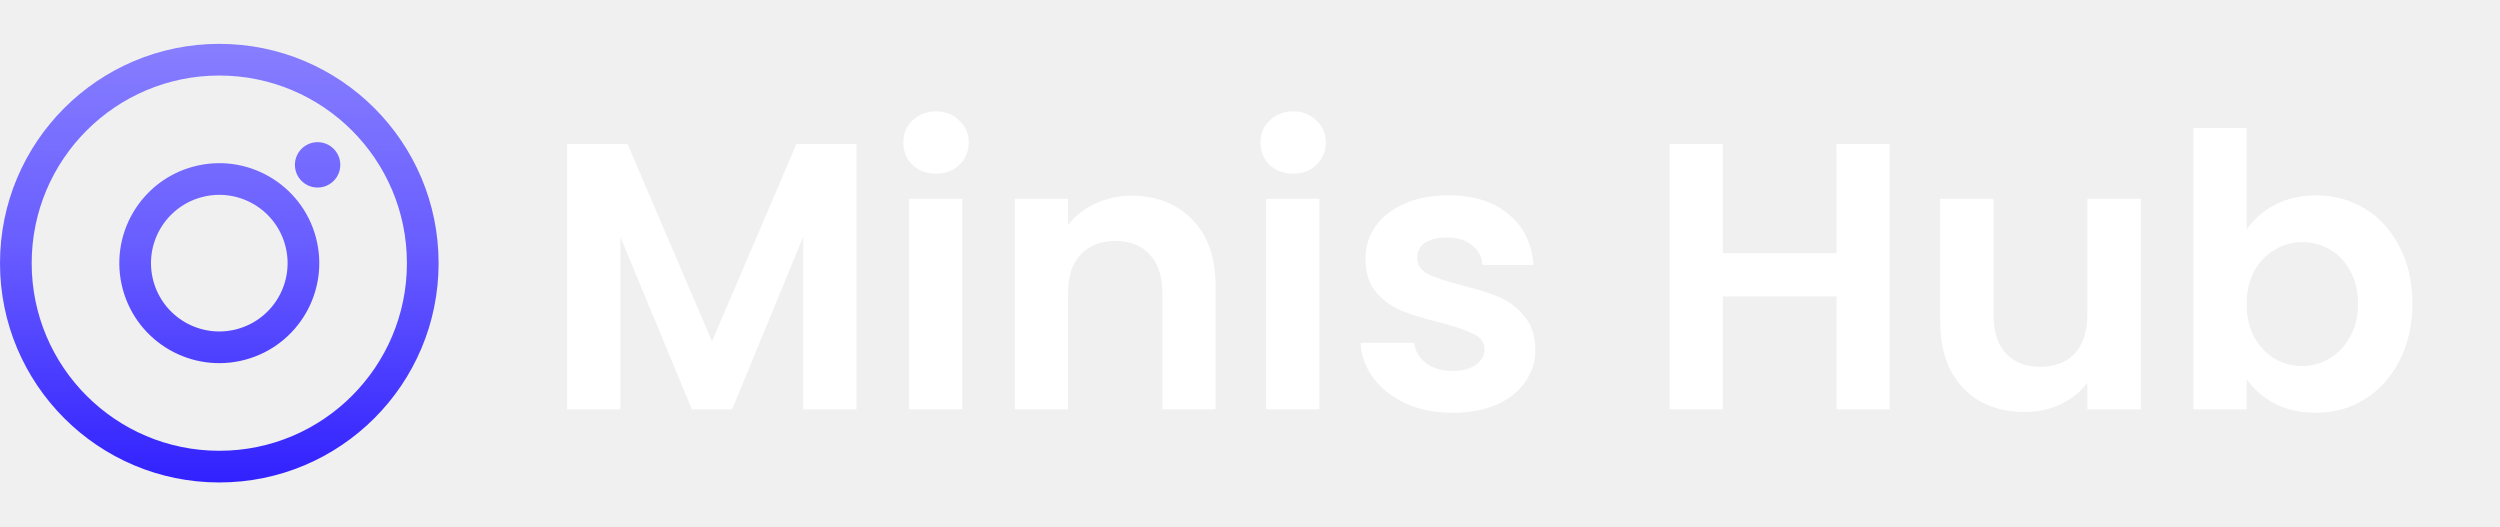
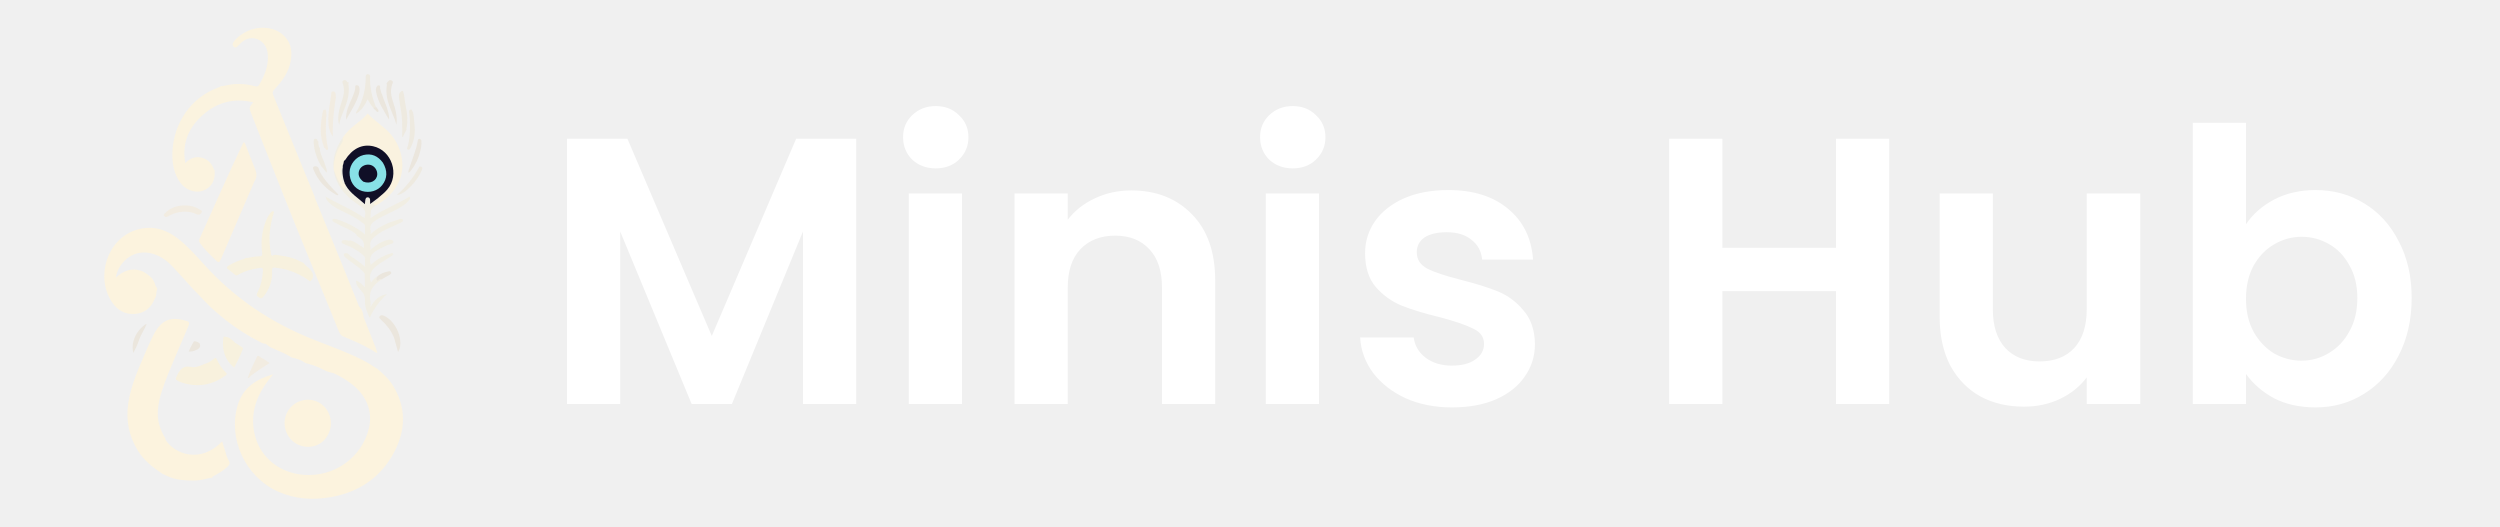
- <svg xmlns="http://www.w3.org/2000/svg" width="171" height="36" viewBox="0 0 171 36" fill="none">
-   <g clip-path="url(#clip0_1569_2)">
-     <path fill-rule="evenodd" clip-rule="evenodd" d="M27.833 18C27.833 25.088 22.088 30.833 15 30.833C7.912 30.833 2.167 25.088 2.167 18C2.167 10.912 7.912 5.167 15 5.167C22.088 5.167 27.833 10.912 27.833 18ZM30 18C30 26.284 23.284 33 15 33C6.716 33 0 26.284 0 18C0 9.716 6.716 3 15 3C23.284 3 30 9.716 30 18ZM23.276 11.276C23.276 12.133 22.581 12.828 21.724 12.828C20.867 12.828 20.172 12.133 20.172 11.276C20.172 10.419 20.867 9.724 21.724 9.724C22.581 9.724 23.276 10.419 23.276 11.276ZM10.488 19.209C11.156 21.701 13.717 23.18 16.209 22.512C18.701 21.844 20.18 19.283 19.512 16.791C18.844 14.299 16.283 12.82 13.791 13.488C11.299 14.156 9.82 16.717 10.488 19.209ZM8.395 19.77C9.372 23.418 13.122 25.582 16.77 24.605C20.417 23.627 22.582 19.878 21.605 16.23C20.627 12.582 16.878 10.418 13.23 11.395C9.582 12.373 7.418 16.122 8.395 19.77Z" fill="url(#paint0_linear_1569_2)" />
-     <path d="M58.58 9.852V28H54.94V16.196L50.078 28H47.322L42.434 16.196V28H38.794V9.852H42.928L48.7 23.346L54.472 9.852H58.58ZM64.025 11.88C63.383 11.88 62.846 11.681 62.413 11.282C61.997 10.866 61.789 10.355 61.789 9.748C61.789 9.141 61.997 8.639 62.413 8.24C62.846 7.824 63.383 7.616 64.025 7.616C64.666 7.616 65.195 7.824 65.611 8.24C66.044 8.639 66.261 9.141 66.261 9.748C66.261 10.355 66.044 10.866 65.611 11.282C65.195 11.681 64.666 11.88 64.025 11.88ZM65.819 13.596V28H62.179V13.596H65.819ZM77.397 13.388C79.113 13.388 80.5 13.934 81.557 15.026C82.614 16.101 83.143 17.609 83.143 19.55V28H79.503V20.044C79.503 18.9 79.217 18.025 78.645 17.418C78.073 16.794 77.293 16.482 76.305 16.482C75.3 16.482 74.502 16.794 73.913 17.418C73.341 18.025 73.055 18.9 73.055 20.044V28H69.415V13.596H73.055V15.39C73.54 14.766 74.156 14.281 74.901 13.934C75.664 13.57 76.496 13.388 77.397 13.388ZM88.451 11.88C87.809 11.88 87.272 11.681 86.838 11.282C86.422 10.866 86.215 10.355 86.215 9.748C86.215 9.141 86.422 8.639 86.838 8.24C87.272 7.824 87.809 7.616 88.451 7.616C89.092 7.616 89.621 7.824 90.037 8.24C90.47 8.639 90.686 9.141 90.686 9.748C90.686 10.355 90.47 10.866 90.037 11.282C89.621 11.681 89.092 11.88 88.451 11.88ZM90.245 13.596V28H86.605V13.596H90.245ZM99.353 28.234C98.174 28.234 97.117 28.026 96.181 27.61C95.245 27.177 94.499 26.596 93.945 25.868C93.407 25.14 93.113 24.334 93.061 23.45H96.727C96.796 24.005 97.065 24.464 97.533 24.828C98.018 25.192 98.616 25.374 99.327 25.374C100.02 25.374 100.558 25.235 100.939 24.958C101.338 24.681 101.537 24.325 101.537 23.892C101.537 23.424 101.294 23.077 100.809 22.852C100.341 22.609 99.587 22.349 98.547 22.072C97.472 21.812 96.588 21.543 95.895 21.266C95.219 20.989 94.629 20.564 94.127 19.992C93.641 19.42 93.399 18.649 93.399 17.678C93.399 16.881 93.624 16.153 94.075 15.494C94.543 14.835 95.201 14.315 96.051 13.934C96.918 13.553 97.931 13.362 99.093 13.362C100.809 13.362 102.178 13.795 103.201 14.662C104.224 15.511 104.787 16.664 104.891 18.12H101.407C101.355 17.548 101.112 17.097 100.679 16.768C100.263 16.421 99.7 16.248 98.989 16.248C98.33 16.248 97.819 16.369 97.455 16.612C97.108 16.855 96.935 17.193 96.935 17.626C96.935 18.111 97.177 18.484 97.663 18.744C98.148 18.987 98.902 19.238 99.925 19.498C100.965 19.758 101.823 20.027 102.499 20.304C103.175 20.581 103.756 21.015 104.241 21.604C104.744 22.176 105.004 22.939 105.021 23.892C105.021 24.724 104.787 25.469 104.319 26.128C103.868 26.787 103.21 27.307 102.343 27.688C101.494 28.052 100.497 28.234 99.353 28.234ZM129.258 9.852V28H125.618V20.278H117.844V28H114.204V9.852H117.844V17.314H125.618V9.852H129.258ZM146.439 13.596V28H142.773V26.18C142.305 26.804 141.69 27.298 140.927 27.662C140.182 28.009 139.367 28.182 138.483 28.182C137.356 28.182 136.36 27.948 135.493 27.48C134.626 26.995 133.942 26.293 133.439 25.374C132.954 24.438 132.711 23.329 132.711 22.046V13.596H136.351V21.526C136.351 22.67 136.637 23.554 137.209 24.178C137.781 24.785 138.561 25.088 139.549 25.088C140.554 25.088 141.343 24.785 141.915 24.178C142.487 23.554 142.773 22.67 142.773 21.526V13.596H146.439ZM153.67 15.702C154.138 15.009 154.78 14.445 155.594 14.012C156.426 13.579 157.371 13.362 158.428 13.362C159.659 13.362 160.768 13.665 161.756 14.272C162.762 14.879 163.55 15.745 164.122 16.872C164.712 17.981 165.006 19.273 165.006 20.746C165.006 22.219 164.712 23.528 164.122 24.672C163.55 25.799 162.762 26.674 161.756 27.298C160.768 27.922 159.659 28.234 158.428 28.234C157.354 28.234 156.409 28.026 155.594 27.61C154.797 27.177 154.156 26.622 153.67 25.946V28H150.03V8.76H153.67V15.702ZM161.288 20.746C161.288 19.879 161.106 19.134 160.742 18.51C160.396 17.869 159.928 17.383 159.338 17.054C158.766 16.725 158.142 16.56 157.466 16.56C156.808 16.56 156.184 16.733 155.594 17.08C155.022 17.409 154.554 17.895 154.19 18.536C153.844 19.177 153.67 19.931 153.67 20.798C153.67 21.665 153.844 22.419 154.19 23.06C154.554 23.701 155.022 24.195 155.594 24.542C156.184 24.871 156.808 25.036 157.466 25.036C158.142 25.036 158.766 24.863 159.338 24.516C159.928 24.169 160.396 23.675 160.742 23.034C161.106 22.393 161.288 21.63 161.288 20.746Z" fill="white" />
+ <svg xmlns="http://www.w3.org/2000/svg" width="860" height="181" viewBox="0 0 860 181" fill="none">
+   <g clip-path="url(#clip0_1621_41)">
+     <path d="M294.527 47.728V138.972H276.226V79.624L251.781 138.972H237.925L213.349 79.624V138.972H195.048V47.728H215.832L244.853 115.573L273.873 47.728H294.527ZM321.902 57.924C318.678 57.924 315.976 56.922 313.798 54.918C311.706 52.826 310.66 50.255 310.66 47.205C310.66 44.155 311.706 41.628 313.798 39.623C315.976 37.532 318.678 36.486 321.902 36.486C325.127 36.486 327.785 37.532 329.876 39.623C332.055 41.628 333.144 44.155 333.144 47.205C333.144 50.255 332.055 52.826 329.876 54.918C327.785 56.922 325.127 57.924 321.902 57.924ZM330.922 66.552V138.972H312.621V66.552H330.922ZM389.135 65.506C397.763 65.506 404.735 68.251 410.051 73.742C415.367 79.145 418.025 86.727 418.025 96.487V138.972H399.724V98.971C399.724 93.219 398.286 88.818 395.41 85.768C392.534 82.631 388.613 81.062 383.645 81.062C378.591 81.062 374.582 82.631 371.619 85.768C368.743 88.818 367.305 93.219 367.305 98.971V138.972H349.004V66.552H367.305V75.572C369.745 72.435 372.839 69.994 376.586 68.251C380.421 66.421 384.604 65.506 389.135 65.506ZM444.71 57.924C441.485 57.924 438.784 56.922 436.605 54.918C434.513 52.826 433.468 50.255 433.468 47.205C433.468 44.155 434.513 41.628 436.605 39.623C438.784 37.532 441.485 36.486 444.71 36.486C447.934 36.486 450.592 37.532 452.684 39.623C454.862 41.628 455.952 44.155 455.952 47.205C455.952 50.255 454.862 52.826 452.684 54.918C450.592 56.922 447.934 57.924 444.71 57.924ZM453.73 66.552V138.972H435.428V66.552H453.73ZM499.524 140.149C493.598 140.149 488.282 139.103 483.576 137.011C478.87 134.833 475.123 131.913 472.334 128.253C469.632 124.593 468.151 120.54 467.889 116.096H486.321C486.67 118.885 488.021 121.194 490.374 123.024C492.814 124.854 495.82 125.769 499.393 125.769C502.879 125.769 505.581 125.072 507.498 123.678C509.503 122.283 510.505 120.497 510.505 118.318C510.505 115.965 509.285 114.222 506.845 113.089C504.492 111.869 500.701 110.562 495.472 109.168C490.069 107.86 485.624 106.509 482.138 105.115C478.739 103.721 475.776 101.586 473.249 98.71C470.809 95.834 469.589 91.956 469.589 87.075C469.589 83.067 470.722 79.406 472.988 76.095C475.341 72.783 478.652 70.169 482.922 68.251C487.28 66.334 492.378 65.376 498.217 65.376C506.845 65.376 513.729 67.554 518.871 71.912C524.013 76.182 526.845 81.977 527.368 89.298H509.851C509.59 86.422 508.37 84.156 506.191 82.5C504.099 80.757 501.267 79.886 497.694 79.886C494.382 79.886 491.812 80.496 489.981 81.716C488.239 82.936 487.367 84.635 487.367 86.814C487.367 89.254 488.587 91.128 491.027 92.435C493.467 93.655 497.258 94.919 502.4 96.226C507.629 97.533 511.943 98.884 515.342 100.278C518.74 101.673 521.66 103.851 524.1 106.815C526.627 109.69 527.934 113.525 528.022 118.318C528.022 122.501 526.845 126.249 524.492 129.56C522.226 132.872 518.915 135.486 514.557 137.404C510.287 139.234 505.276 140.149 499.524 140.149ZM649.881 47.728V138.972H631.58V100.148H592.494V138.972H574.193V47.728H592.494V85.245H631.58V47.728H649.881ZM736.262 66.552V138.972H717.83V129.822C715.477 132.959 712.384 135.443 708.549 137.273C704.802 139.016 700.706 139.887 696.261 139.887C690.596 139.887 685.585 138.711 681.228 136.358C676.871 133.918 673.428 130.388 670.901 125.769C668.461 121.063 667.241 115.486 667.241 109.037V66.552H685.542V106.422C685.542 112.174 686.98 116.619 689.856 119.756C692.732 122.806 696.653 124.331 701.621 124.331C706.675 124.331 710.641 122.806 713.516 119.756C716.392 116.619 717.83 112.174 717.83 106.422V66.552H736.262ZM772.62 77.141C774.973 73.655 778.198 70.822 782.294 68.644C786.477 66.465 791.226 65.376 796.542 65.376C802.73 65.376 808.307 66.901 813.275 69.951C818.329 73.001 822.295 77.358 825.171 83.023C828.134 88.6 829.615 95.093 829.615 102.501C829.615 109.908 828.134 116.488 825.171 122.24C822.295 127.904 818.329 132.305 813.275 135.443C808.307 138.58 802.73 140.149 796.542 140.149C791.139 140.149 786.39 139.103 782.294 137.011C778.285 134.833 775.06 132.044 772.62 128.645V138.972H754.319V42.238H772.62V77.141ZM810.922 102.501C810.922 98.143 810.007 94.396 808.177 91.259C806.434 88.034 804.081 85.594 801.118 83.938C798.242 82.282 795.104 81.454 791.706 81.454C788.394 81.454 785.257 82.326 782.294 84.069C779.418 85.725 777.065 88.165 775.235 91.389C773.492 94.614 772.62 98.405 772.62 102.762C772.62 107.12 773.492 110.91 775.235 114.135C777.065 117.359 779.418 119.843 782.294 121.586C785.257 123.242 788.394 124.07 791.706 124.07C795.104 124.07 798.242 123.198 801.118 121.455C804.081 119.712 806.434 117.229 808.177 114.004C810.007 110.78 810.922 106.945 810.922 102.501Z" fill="white" />
+     <path d="M129.497 70.466C127.518 71.909 127.518 71.909 127.459 75.012C128.547 74.323 129.542 73.6 130.618 73.031C133.142 71.697 135.708 70.442 138.249 69.139C138.892 68.809 139.491 68.393 140.136 68.068C140.411 67.93 140.692 67.4 141.038 67.838C141.305 68.176 140.958 68.521 140.749 68.803C139.716 70.207 138.25 71.053 136.765 71.876C134.375 73.2 131.796 74.147 129.478 75.631C128.051 76.545 126.973 77.476 127.485 79.368C127.571 79.69 127.464 80.064 127.437 80.589C130.194 77.951 133.473 76.6 136.91 75.56C137.475 75.389 138.323 75.031 138.554 75.597C138.856 76.338 137.908 76.559 137.379 76.823C134.758 78.127 131.94 79.032 129.585 80.876C128.198 81.962 126.895 82.981 127.477 85.035C127.544 85.274 127.39 85.576 127.306 86.021C129.197 84.394 131.077 83.021 133.528 82.519C133.784 82.464 133.967 82.458 134.239 82.426C134.771 82.57 135.371 82.645 135.329 83.269C135.293 83.81 134.68 83.827 134.309 83.957C132.668 84.529 131.133 85.287 129.628 86.161C127.867 87.182 126.914 88.493 127.423 90.682C127.56 90.817 127.312 91.038 127.623 91.045C129.606 89.222 131.837 87.909 134.404 87.181C134.698 87.097 135.056 86.856 135.237 87.278C135.37 87.588 135.051 87.787 134.833 87.944C134.344 88.296 133.835 88.62 133.327 88.944C132.48 89.485 131.615 89.999 130.78 90.556C128.424 92.129 126.485 93.921 127.598 97.183C128.171 96.518 128.762 95.721 129.668 95.138C129.845 95.992 130.748 95.608 131.167 96.073C131.107 96.215 131.061 96.287 130.996 96.329C128.275 98.076 126.688 100.354 127.43 103.772C127.537 104.264 127.445 104.799 127.445 105.635C128.808 103.182 130.517 101.6 133.118 101.177C130.556 103.451 128.624 106.161 127.179 109.334C126.239 107.336 125.381 105.428 125.567 103.256C125.671 102.044 125.241 101.12 124.44 100.212C123.537 99.188 122.426 98.205 122.468 96.51C123.765 96.91 124.552 97.859 125.511 98.788C125.511 97.292 125.528 95.911 125.503 94.531C125.492 93.967 125.069 93.607 124.705 93.231C123.096 91.574 121.081 90.43 119.329 88.955C118.834 88.539 118.117 88.234 118.293 87.313C119.271 86.799 119.88 87.258 120.46 88.048C122.283 89.149 123.928 90.341 125.576 91.749C125.576 90.757 125.577 89.818 125.575 88.879C125.574 88.391 125.271 88.099 124.934 87.787C123.256 86.236 121.284 85.186 119.184 84.343C118.777 84.18 118.377 84 117.98 83.812C117.665 83.663 117.453 83.433 117.545 83.05C117.642 82.648 117.979 82.611 118.304 82.607C118.825 82.6 119.351 82.588 119.94 82.82C120.136 82.76 120.243 82.713 120.446 82.683C122.3 83.124 123.615 84.356 125.143 85.297C125.456 83.818 125.038 82.653 123.729 81.822C123.358 81.587 122.995 81.327 122.637 80.936C122.572 80.812 122.557 80.758 122.599 80.642C120.866 79.09 118.667 78.355 116.626 77.329C115.981 77.005 115.348 76.659 114.719 76.305C114.459 76.158 114.29 75.921 114.391 75.602C114.5 75.255 114.805 75.236 115.088 75.289C115.559 75.377 116.036 75.469 116.486 75.629C119.717 76.776 122.766 78.27 125.555 80.632C125.555 79.567 125.54 78.7 125.561 77.833C125.574 77.315 125.263 77.061 124.902 76.772C123.034 75.277 120.938 74.184 118.791 73.155C116.836 72.218 114.836 71.33 113.268 69.758C112.758 69.247 112.227 68.744 111.983 67.632C116.56 70.246 121.253 72.106 125.39 75.028C125.997 72.954 125.703 72.072 123.911 70.888C120.961 68.937 118.268 66.739 116.505 63.586C115.673 62.099 115.092 60.529 114.845 58.752C115.722 58.604 115.777 59.362 115.882 59.859C116.202 61.373 117.062 62.554 117.936 63.765C118.351 64.34 118.399 63.736 118.693 63.642C119.409 63.597 119.654 64.107 119.959 64.518C121.367 66.417 123.302 67.748 125.064 69.412C125.474 68.599 125.526 67.531 126.669 67.645C127.558 67.734 127.527 68.581 127.762 69.258C128.417 69.025 128.82 68.359 129.61 68.297C130.169 68.721 130.216 69.155 129.751 69.601C129.52 69.821 129.265 70.019 129.497 70.466Z" fill="#F1EEE3" />
+     <path d="M144.273 57.33C144.648 57.201 144.936 57.331 145.236 57.621C145.271 57.798 145.264 57.906 145.268 58.094C143.759 62.278 138.955 67.176 136.525 67.05C139.73 64.316 142.24 61.063 144.273 57.33Z" fill="#EEEAE0" />
+     <path d="M129.693 126.751C131.753 128.56 133.814 130.377 135.251 132.754C139.772 140.23 139.602 147.899 135.647 155.437C131.018 164.258 123.492 169.326 113.74 171.022C107.55 172.098 101.466 171.701 95.623 169.088C84.429 164.08 78.268 150.904 81.794 139.3C83.621 133.285 88.237 130.384 93.966 128.759C93.226 129.698 92.45 130.612 91.751 131.581C87.786 137.079 86.003 143.146 87.705 149.825C89.675 157.558 96.323 162.742 104.544 163.35C115.067 164.128 124.562 157.311 126.917 147.286C128.315 141.338 125.964 135.683 120.415 131.674C118.68 130.42 116.856 129.312 114.821 128.411C113.532 128.104 112.361 127.781 111.242 127.171C109.556 126.252 107.73 125.611 105.793 125.064C105.463 125.042 105.243 124.958 104.962 124.792C103.642 123.888 102.255 123.377 100.693 123.074C100.431 123.027 100.272 122.951 100.049 122.803C98.274 121.715 96.44 120.947 94.618 120.16C93.63 119.733 92.616 119.369 91.764 118.534C91.591 118.388 91.477 118.309 91.292 118.226C90.708 118.295 90.286 118.066 89.848 117.846C85.55 115.683 81.504 113.125 77.641 110.115C77.482 109.992 77.396 109.918 77.252 109.783C76.338 108.961 75.406 108.291 74.49 107.473C74.381 107.386 74.338 107.35 74.238 107.253C71.546 104.99 69.35 102.352 66.869 99.878C66.721 99.743 66.639 99.663 66.501 99.519C64.208 96.92 61.901 94.451 59.616 91.962C57.396 89.544 54.797 87.675 51.473 87.034C45.164 85.815 40.524 90.832 39.825 95.521C42.361 93.219 45.165 91.955 48.712 93.228C48.963 93.305 49.121 93.382 49.358 93.495C50.896 94.472 52.396 95.368 53.11 97.182C53.177 97.307 53.201 97.359 53.248 97.491C53.404 98.108 53.597 98.614 54.025 99.102C54.093 99.297 54.1 99.416 54.068 99.626C53.581 100.617 53.99 101.738 53.269 102.665C52.017 105.92 49.703 107.769 46.348 107.995C42.983 108.223 40.342 106.699 38.495 103.897C32.738 95.162 36.924 82.36 46.614 79.166C52.014 77.387 56.874 78.695 61.252 82.117C64.572 84.712 67.367 87.857 70.175 90.968C80.806 102.744 93.622 111.281 108.368 117.026C113.807 119.145 119.302 121.138 124.536 123.758C126.271 124.627 127.918 125.629 129.585 126.761C129.665 126.786 129.724 126.719 129.693 126.751Z" fill="#FCF3DE" />
+     <path d="M73.842 58.815C74.023 61.414 73.321 63.53 71.124 64.961C68.132 66.91 63.996 65.789 61.77 62.465C60.027 59.864 59.367 56.929 59.3 53.878C59.092 44.265 64.26 34.786 73.683 30.667C74.346 30.378 75.03 30.139 75.766 29.817C75.825 29.703 75.823 29.648 75.827 29.675C77.111 29.611 78.334 29.206 79.614 29.044C82.384 28.694 85.095 28.92 87.761 29.666C88.484 29.869 88.816 29.738 89.198 29.09C90.945 26.132 92.222 23.031 92.162 19.534C92.13 17.637 91.657 15.844 90.182 14.499C88.078 12.583 85.15 12.666 82.97 14.68C82.585 15.035 82.219 15.414 81.871 15.805C81.452 16.275 80.971 16.585 80.424 16.1C79.911 15.645 79.89 15.078 80.308 14.48C81.206 13.195 82.404 12.255 83.718 11.451C87.974 8.846 93.427 8.905 96.938 11.655C99.888 13.966 100.618 17.12 100.065 20.655C99.427 24.742 97.087 27.908 94.34 30.808C93.74 31.442 93.668 31.944 93.98 32.711C98.686 44.282 103.371 55.862 108.144 67.433C108.292 67.453 108.356 67.479 108.321 67.473C108.083 67.88 108.383 68.207 108.528 68.564C111.503 75.891 114.487 83.214 117.534 90.59C119.551 95.535 121.502 100.427 123.507 105.381C124.617 106.438 124.926 107.753 125.118 109.2C126.448 112.653 127.804 116.013 129.144 119.38C129.387 119.992 129.562 120.632 129.815 121.398C129.111 121.349 128.746 120.885 128.311 120.623C125.123 118.708 121.715 117.257 118.289 115.848C117.488 115.519 116.993 115.037 116.665 114.224C110.135 98.013 103.325 81.917 96.929 65.652C94.527 59.543 92.116 53.437 89.645 47.277C88.552 44.563 87.526 41.901 86.49 39.243C85.63 37.038 85.624 37.04 87.108 35.188C80.051 33.517 74.031 35.396 68.992 40.265C64.611 44.497 62.603 49.689 63.737 56.099C65.482 54.315 67.374 53.672 69.575 54.299C71.639 54.888 72.899 56.329 73.63 58.388C73.826 58.488 73.894 58.581 73.842 58.815Z" fill="#FBF3DF" />
+     <path d="M77.632 155.713C77.856 156.75 78.248 157.65 78.714 158.48C79.223 159.387 78.924 159.905 78.269 160.54C76.735 162.025 74.891 162.994 73.034 164.012C73.106 164.158 73.154 164.209 73.111 164.313C72.255 164.411 71.505 164.544 70.763 164.748C67.961 165.519 65.126 165.367 62.276 165.078C60.502 164.898 58.838 164.397 57.157 163.584C57.081 163.515 57.061 163.538 57.072 163.527C56.821 163.325 56.475 163.339 56.149 163.109C56.092 163.054 55.996 163.033 55.946 163.034C55.82 162.998 55.752 162.949 55.656 162.836C52.489 160.715 49.583 158.43 47.537 155.183C44.351 150.124 43.251 144.663 44.116 138.773C44.985 132.857 47.369 127.446 49.706 122.022C50.675 119.772 51.627 117.508 52.743 115.331C55.531 109.892 58.788 108.609 64.724 110.592C65.222 111.099 65.074 111.525 64.879 111.999C61.835 119.398 58.361 126.622 55.779 134.209C54.987 136.538 54.446 138.943 54.292 141.399C54.078 144.803 55.11 147.902 56.902 150.868C56.928 151.019 56.931 151.079 56.89 151.22C60.141 156.36 69.099 159.512 76.413 151.836C76.813 153.14 77.197 154.389 77.632 155.713Z" fill="#FCF3DE" />
+     <path d="M87.568 62.272C83.767 71.107 80.002 79.858 76.221 88.601C75.351 90.613 75.309 90.615 73.729 89.053C72.039 87.382 70.323 85.732 68.921 83.796C68.559 83.297 68.32 82.864 68.64 82.161C73.556 71.369 78.246 60.474 83.369 49.776C83.506 49.489 83.673 49.217 83.825 48.941C84.322 49.033 84.339 49.445 84.463 49.763C85.558 52.577 86.595 55.415 87.761 58.199C88.349 59.604 88.452 60.887 87.568 62.272Z" fill="#FBF2DE" />
+     <path d="M129.602 70.53C129.232 70.478 128.805 70.674 128.681 70.311C128.543 69.905 128.95 69.641 129.23 69.512C129.703 69.294 129.894 69.031 129.75 68.366C129.815 68.09 129.865 67.982 129.968 67.801C130.891 66.832 131.882 66.062 132.724 65.133C136.834 60.597 134.802 52.783 129.016 50.894C125.728 49.821 122.116 51.077 119.814 54.096C119.595 54.385 119.418 54.706 119.109 55.033C118.665 55.306 118.334 55.556 118.333 56.141C118.292 56.278 118.271 56.331 118.207 56.461C117.752 58.703 117.269 60.874 118.664 62.98C118.879 63.178 118.958 63.346 118.914 63.638C118.404 64.042 118.722 64.64 118.416 65.09C116.727 63.217 115.752 61.032 114.927 58.694C114.821 58.553 114.785 58.445 114.76 58.251C114.631 55.43 115.272 52.861 116.387 50.382C116.808 49.446 117.712 48.751 117.792 47.542C119.044 45.51 120.742 44.029 122.523 42.64C123.92 41.551 125.309 40.46 126.486 39.041C128.909 41.762 132.165 43.479 134.486 46.274C138.709 51.359 139.66 58.265 136.722 63.525C135.05 66.518 132.602 68.76 129.602 70.53Z" fill="#FAF2DF" />
+     <path d="M113.738 146.951C112.468 153.215 106.684 154.903 102.499 152.929C98.812 151.189 97.004 146.808 98.322 142.944C99.608 139.174 103.493 136.91 107.42 137.644C111.351 138.378 114.096 142.073 113.806 146.241C113.792 146.442 113.769 146.642 113.738 146.951Z" fill="#FCF3DE" />
+     <path d="M84.859 88.753C86.33 88.574 87.698 88.159 89.114 88.187C90.078 88.206 90.302 87.861 90.176 86.92C89.711 83.441 90.041 80.024 91.219 76.705C91.731 75.26 92.348 73.868 93.564 72.748C94.01 72.495 94.211 72.653 94.215 73.091C92.782 77.673 92.214 82.244 93.165 86.917C93.243 87.3 93.058 87.851 93.78 87.967C94.09 87.763 94.332 87.646 94.719 87.632C96.977 88.011 99.167 88.212 101.24 89.01C101.916 89.271 102.579 89.539 103.296 89.931C103.981 90.193 104.559 90.444 104.945 91.113C105.843 91.865 106.7 92.532 107.266 93.492C107.92 94.601 107.806 95.697 106.939 96.584C106.526 97.006 106.276 96.517 106.061 96.36C104.123 94.946 101.998 93.906 99.738 93.138C98.057 92.567 96.324 92.238 94.553 92.064C93.717 91.982 93.541 92.263 93.588 93.047C93.788 96.364 92.775 99.298 90.742 101.922C90.05 102.814 89.508 102.739 88.704 102.074C88.061 101.544 88.332 101.098 88.585 100.605C89.782 98.267 90.271 95.762 90.454 93.165C90.516 92.3 90.316 92.023 89.405 92.157C86.757 92.546 84.193 93.168 81.878 94.564C81.456 94.819 81.154 94.803 80.802 94.511C80.12 93.946 79.468 93.334 78.735 92.843C77.64 92.111 78.08 91.678 78.932 91.199C80.556 90.287 82.252 89.56 84.121 89.021C84.336 88.763 84.528 88.674 84.859 88.753Z" fill="#F7F1DE" />
+     <path d="M128.511 37.181C127.588 36.294 127.132 35.207 126.423 34.138C125.542 36.133 124.476 37.925 122.605 39.055C122.32 38.87 122.475 38.684 122.565 38.532C124.73 34.886 125.812 30.948 125.802 26.706C125.801 26.323 125.726 25.88 126.147 25.613C126.369 25.472 126.601 25.46 126.837 25.562C127.352 25.785 127.331 26.252 127.318 26.694C127.22 30.159 127.958 33.459 129.283 36.741C129.173 37.151 128.944 37.277 128.511 37.181Z" fill="#EEEAE0" />
+     <path d="M62.969 70.681C65.006 70.595 66.858 70.894 68.49 71.991C68.87 72.246 69.767 72.361 69.363 73.075C69.035 73.654 68.481 74.106 67.567 73.675C65.078 72.502 62.49 72.624 59.924 73.441C59.167 73.681 58.428 74.042 57.755 74.466C57.208 74.812 56.789 74.625 56.467 74.287C56.05 73.851 56.574 73.565 56.819 73.306C58.457 71.577 60.529 70.823 62.969 70.681Z" fill="#F2ECE1" />
+     <path d="M135.584 116.294C134.62 113.681 132.916 111.718 131.001 109.904C130.694 109.613 130.201 109.33 130.588 108.818C130.91 108.393 131.366 108.354 131.891 108.552C135.751 110.004 138.709 116.119 137.43 120.057C137.334 120.352 137.166 120.625 136.942 121.098C136.465 119.398 136.042 117.89 135.584 116.294Z" fill="#EBE6DD" />
+     <path d="M138.622 31.341C139.208 33.012 139.192 34.68 139.534 36.284C140.1 38.936 140.385 41.621 139.791 44.394C139.878 44.532 139.897 44.59 139.87 44.568C139.405 45.37 138.984 46.252 138.564 47.133C138.493 47.128 138.422 47.122 138.351 47.116C138.351 45.362 138.395 43.606 138.34 41.853C138.26 39.28 137.662 36.768 137.344 34.223C137.219 33.225 136.916 32.123 138.124 31.377C138.313 31.213 138.45 31.175 138.622 31.341Z" fill="#EEEAE0" />
+     <path d="M115.535 33.472C114.857 37.985 114.298 42.407 114.525 46.992C113.747 46.047 113.165 44.432 113.027 43.008C112.769 40.342 113.101 37.718 113.568 35.101C113.722 34.233 113.842 33.357 113.944 32.481C113.999 32.006 113.888 31.441 114.612 31.435C115.242 31.43 115.391 31.909 115.462 32.412C115.507 32.729 115.516 33.051 115.535 33.472Z" fill="#F2ECE1" />
+     <path d="M119.836 28.809C120.518 32.688 119.053 36.07 117.663 39.471C117.205 40.591 116.835 41.74 116.721 42.977C116.196 41.64 116.305 40.253 116.499 38.876C116.788 36.837 117.685 34.959 118.127 32.956C118.43 31.579 118.393 30.243 117.981 28.905C117.844 28.459 117.534 27.96 118.171 27.65C118.786 27.352 119.16 27.688 119.49 28.258C119.602 28.282 119.654 28.259 119.787 28.257C119.894 28.327 119.92 28.377 119.951 28.511C119.937 28.648 119.919 28.701 119.836 28.809Z" fill="#EEEAE0" />
+     <path d="M133.339 28.219C133.764 27.637 134.17 27.337 134.813 27.735C135.433 28.118 135.072 28.58 134.923 29.005C134.22 31.012 134.496 32.995 135.162 34.923C136.049 37.496 136.734 40.083 136.368 42.871C135.727 40.525 134.593 38.371 133.82 36.075C133.076 33.869 132.688 31.635 133.1 29.21C132.869 28.774 132.99 28.508 133.339 28.219Z" fill="#EBE6DD" />
+     <path d="M85.215 129.996C86.031 127.526 87.25 125.252 88.303 122.904C88.452 122.572 88.602 122.185 89.091 122.523C90.247 123.32 91.544 123.906 92.695 124.89C90.277 126.582 87.69 127.926 85.534 130.004C85.401 130.044 85.344 130.044 85.215 129.996Z" fill="#F2ECE1" />
+     <path d="M112.106 37.824C112.406 38.886 112.269 39.893 112.197 40.889C111.964 44.11 112.036 47.308 112.729 50.478C112.808 50.839 113.03 51.349 112.586 51.558C112.164 51.756 112.038 51.22 111.753 50.911C111.485 50.856 111.416 50.722 111.426 50.463C109.773 46.403 110.277 42.351 111.061 38.287C111.125 37.953 111.268 37.782 111.703 37.76C111.896 37.697 111.989 37.704 112.106 37.824Z" fill="#F2ECE1" />
+     <path d="M141.474 37.631C142.366 38.675 142.275 39.979 142.422 41.19C142.789 44.203 142.966 47.226 141.581 50.081C141.293 50.675 141.003 51.708 140.362 51.496C139.679 51.269 140.297 50.359 140.422 49.796C141.211 46.246 141.138 42.677 140.821 39.089C140.774 38.564 140.437 37.817 141.474 37.631Z" fill="#EEEAE0" />
+     <path d="M121.307 33.262C121.742 32.212 122.139 31.25 122.212 30.187C122.236 29.835 122.036 29.311 122.716 29.319C123.256 29.326 123.534 29.667 123.622 30.128C123.757 30.845 123.68 31.556 123.487 32.272C122.724 35.108 121.1 37.521 119.715 40.053C119.527 40.395 119.309 40.72 119.03 41.175C118.88 38.211 120.196 35.814 121.307 33.262Z" fill="#EBE6DD" />
+     <path d="M131.351 32.271C131.96 34.415 133.048 36.356 133.529 38.514C133.711 39.332 133.964 40.138 133.822 41.157C132.013 38.018 130.012 35.136 129.381 31.603C129.31 31.203 129.257 30.819 129.371 30.415C129.518 29.892 129.693 29.333 130.336 29.375C131.02 29.421 130.66 30.062 130.769 30.429C130.941 31.003 131.05 31.596 131.252 32.245C131.318 32.309 131.378 32.229 131.351 32.271Z" fill="#EBE6DD" />
+     <path d="M110.023 59.085C111.714 62.114 114.036 64.554 116.425 66.93C116.122 67.296 115.868 67.139 115.633 67.008C112.071 65.026 109.442 62.198 107.862 58.423C107.656 57.932 107.403 57.401 108.318 57.183C109.673 57.133 109.698 58.205 110.023 59.085Z" fill="#EBE6DD" />
+     <path d="M109.5 49.176C109.538 49.683 109.616 50.106 109.756 50.598C110.056 50.81 110.095 51.025 110.005 51.357C110 51.54 110.026 51.64 110.094 51.808C110.454 53.664 111.404 55.228 111.936 56.941C112.167 57.686 112.51 58.407 112.46 59.409C111.688 58.772 111.287 58.04 110.717 57.346C110.603 57.305 110.559 57.313 110.55 57.264C109.046 54.651 108.059 51.916 107.904 48.917C107.869 48.248 107.846 47.527 108.998 47.819C109.123 48.037 109.148 48.228 109.225 48.471C109.606 48.602 109.588 48.84 109.5 49.176Z" fill="#EEEAE0" />
+     <path d="M143.744 48.235C143.88 47.706 144.174 47.691 144.512 47.84C144.896 48.01 144.975 48.344 144.987 48.734C145.023 49.953 144.796 51.137 144.497 52.306C143.903 54.631 142.888 56.758 141.38 58.635C141.136 58.937 140.936 59.321 140.37 59.355C141.365 55.616 143.117 52.143 143.744 48.235Z" fill="#EBE6DD" />
+     <path d="M50.447 111.422C49.694 113.395 48.442 115.098 47.789 117.096C47.306 118.576 46.635 119.977 45.867 121.393C44.932 117.905 46.795 113.673 50.213 111.501C50.318 111.423 50.357 111.397 50.447 111.422Z" fill="#EBE6DD" />
+     <path d="M131.243 96.135C130.969 95.969 130.765 95.968 130.517 96.066C130.226 96.181 130.063 96.777 129.655 96.394C129.296 96.057 129.706 95.659 129.734 95.19C130.808 94.093 132.148 93.697 133.519 93.379C133.911 93.289 134.389 93.221 134.559 93.695C134.707 94.103 134.326 94.344 134.017 94.531C133.125 95.068 132.222 95.587 131.243 96.135Z" fill="#EBE6DD" />
+     <path d="M117.759 47.499C118.114 48.138 117.953 48.651 117.514 49.296C115.738 51.904 114.786 54.804 114.823 58.082C114.276 54.222 115.654 50.792 117.759 47.499Z" fill="#F1EEE3" />
+     <path d="M128.456 37.211C128.648 37.063 128.886 36.987 129.209 36.873C129.371 36.857 129.484 36.854 129.517 36.904C129.84 37.385 130.483 38.087 130.098 38.42C129.635 38.82 129.292 37.891 128.841 37.623C128.707 37.543 128.614 37.397 128.456 37.211Z" fill="#EBE6DD" />
+     <path d="M118.696 55.08C121.188 51.129 124.536 49.478 128.332 50.303C134.827 51.714 137.575 60.136 133.205 65.219C132.333 66.233 131.314 67.079 130.221 67.961C130.125 68.188 129.986 68.22 129.799 68.304C129.751 68.358 129.734 68.355 129.732 68.364C128.965 68.941 128.199 69.509 127.321 70.16C127.321 69.657 127.341 69.24 127.316 68.825C127.287 68.359 127.144 67.948 126.587 67.878C126.001 67.804 125.801 68.231 125.7 68.662C125.593 69.122 125.596 69.608 125.536 70.242C123.241 68.126 120.546 66.575 118.944 63.77C118.841 63.589 118.805 63.453 118.71 63.275C117.894 62.61 117.863 61.633 117.715 60.823C117.45 59.372 117.556 57.868 118.085 56.357C118.169 56.29 118.132 56.257 118.145 56.278C118.286 55.898 118.082 55.362 118.696 55.08Z" fill="#100F27" />
+     <path d="M118.072 56.297C117.607 58.59 117.735 60.844 118.636 63.141C117.42 63.201 117.817 62.047 117.632 61.481C117.072 59.766 117.339 57.998 118.072 56.297Z" fill="#F1EEE3" />
+     <path d="M67.341 117.428C68.115 117.681 68.873 117.955 68.853 118.836C68.834 119.705 68.153 120.137 67.412 120.442C66.672 120.746 65.928 121.036 64.923 120.918C65.481 119.702 65.962 118.538 66.725 117.422C66.941 117.388 67.101 117.409 67.341 117.428Z" fill="#EBE6DD" />
+     <path d="M131.719 55.966C133.375 58.762 133.27 61.405 131.469 63.687C129.897 65.681 127.181 66.483 124.58 65.721C121.896 64.934 120.169 62.328 120.257 59.195C120.332 56.502 122.444 53.937 125.022 53.331C127.838 52.668 129.989 53.645 131.719 55.966Z" fill="#88E1E7" />
+     <path d="M69.935 125.323C71.325 125.02 72.503 124.326 73.569 123.455C74.045 123.065 74.272 122.943 74.588 123.629C75.369 125.322 76.359 126.893 77.728 128.186C78.198 128.629 78.026 128.848 77.571 129.179C72.816 132.644 67.663 133.371 62.123 131.465C61.71 131.323 61.34 131.056 60.95 130.846C60.428 130.564 60.247 130.202 60.68 129.695C60.705 129.665 60.713 129.622 60.729 129.584C61.684 127.338 62.847 125.576 65.837 126.24C67.145 126.531 68.537 125.94 69.903 125.423C69.969 125.361 69.901 125.288 69.935 125.323Z" fill="#F8F1DD" />
+     <path d="M76.894 115.797C77.09 115.743 77.265 115.796 77.531 115.872C78.932 115.894 79.683 116.931 80.603 117.599C80.541 117.663 80.555 117.694 80.572 117.694C81.427 118.244 82.254 118.812 83.107 119.337C83.448 119.548 83.691 119.711 83.509 120.175C82.66 122.334 81.673 124.423 80.55 126.497C77.18 123.623 76.219 120.04 76.894 115.797Z" fill="#F7F1DE" />
+     <path d="M124.983 62.491C123.414 61.282 122.985 59.825 123.694 58.338C124.31 57.045 126.013 56.334 127.497 56.748C128.869 57.131 129.871 58.589 129.771 60.057C129.623 62.204 127.348 63.403 124.983 62.491Z" fill="#100F27" />
  </g>
  <defs>
-     <linearGradient id="paint0_linear_1569_2" x1="15" y1="3" x2="15" y2="33" gradientUnits="userSpaceOnUse">
-       <stop stop-color="#877EFF" />
-       <stop offset="0.461" stop-color="#685DFF" />
-       <stop offset="1" stop-color="#3121FF" />
-     </linearGradient>
-     <clipPath id="clip0_1569_2">
-       <rect width="171" height="36" fill="white" />
+     <clipPath id="clip0_1621_41">
+       <rect width="859.75" height="181" fill="white" />
    </clipPath>
  </defs>
</svg>
